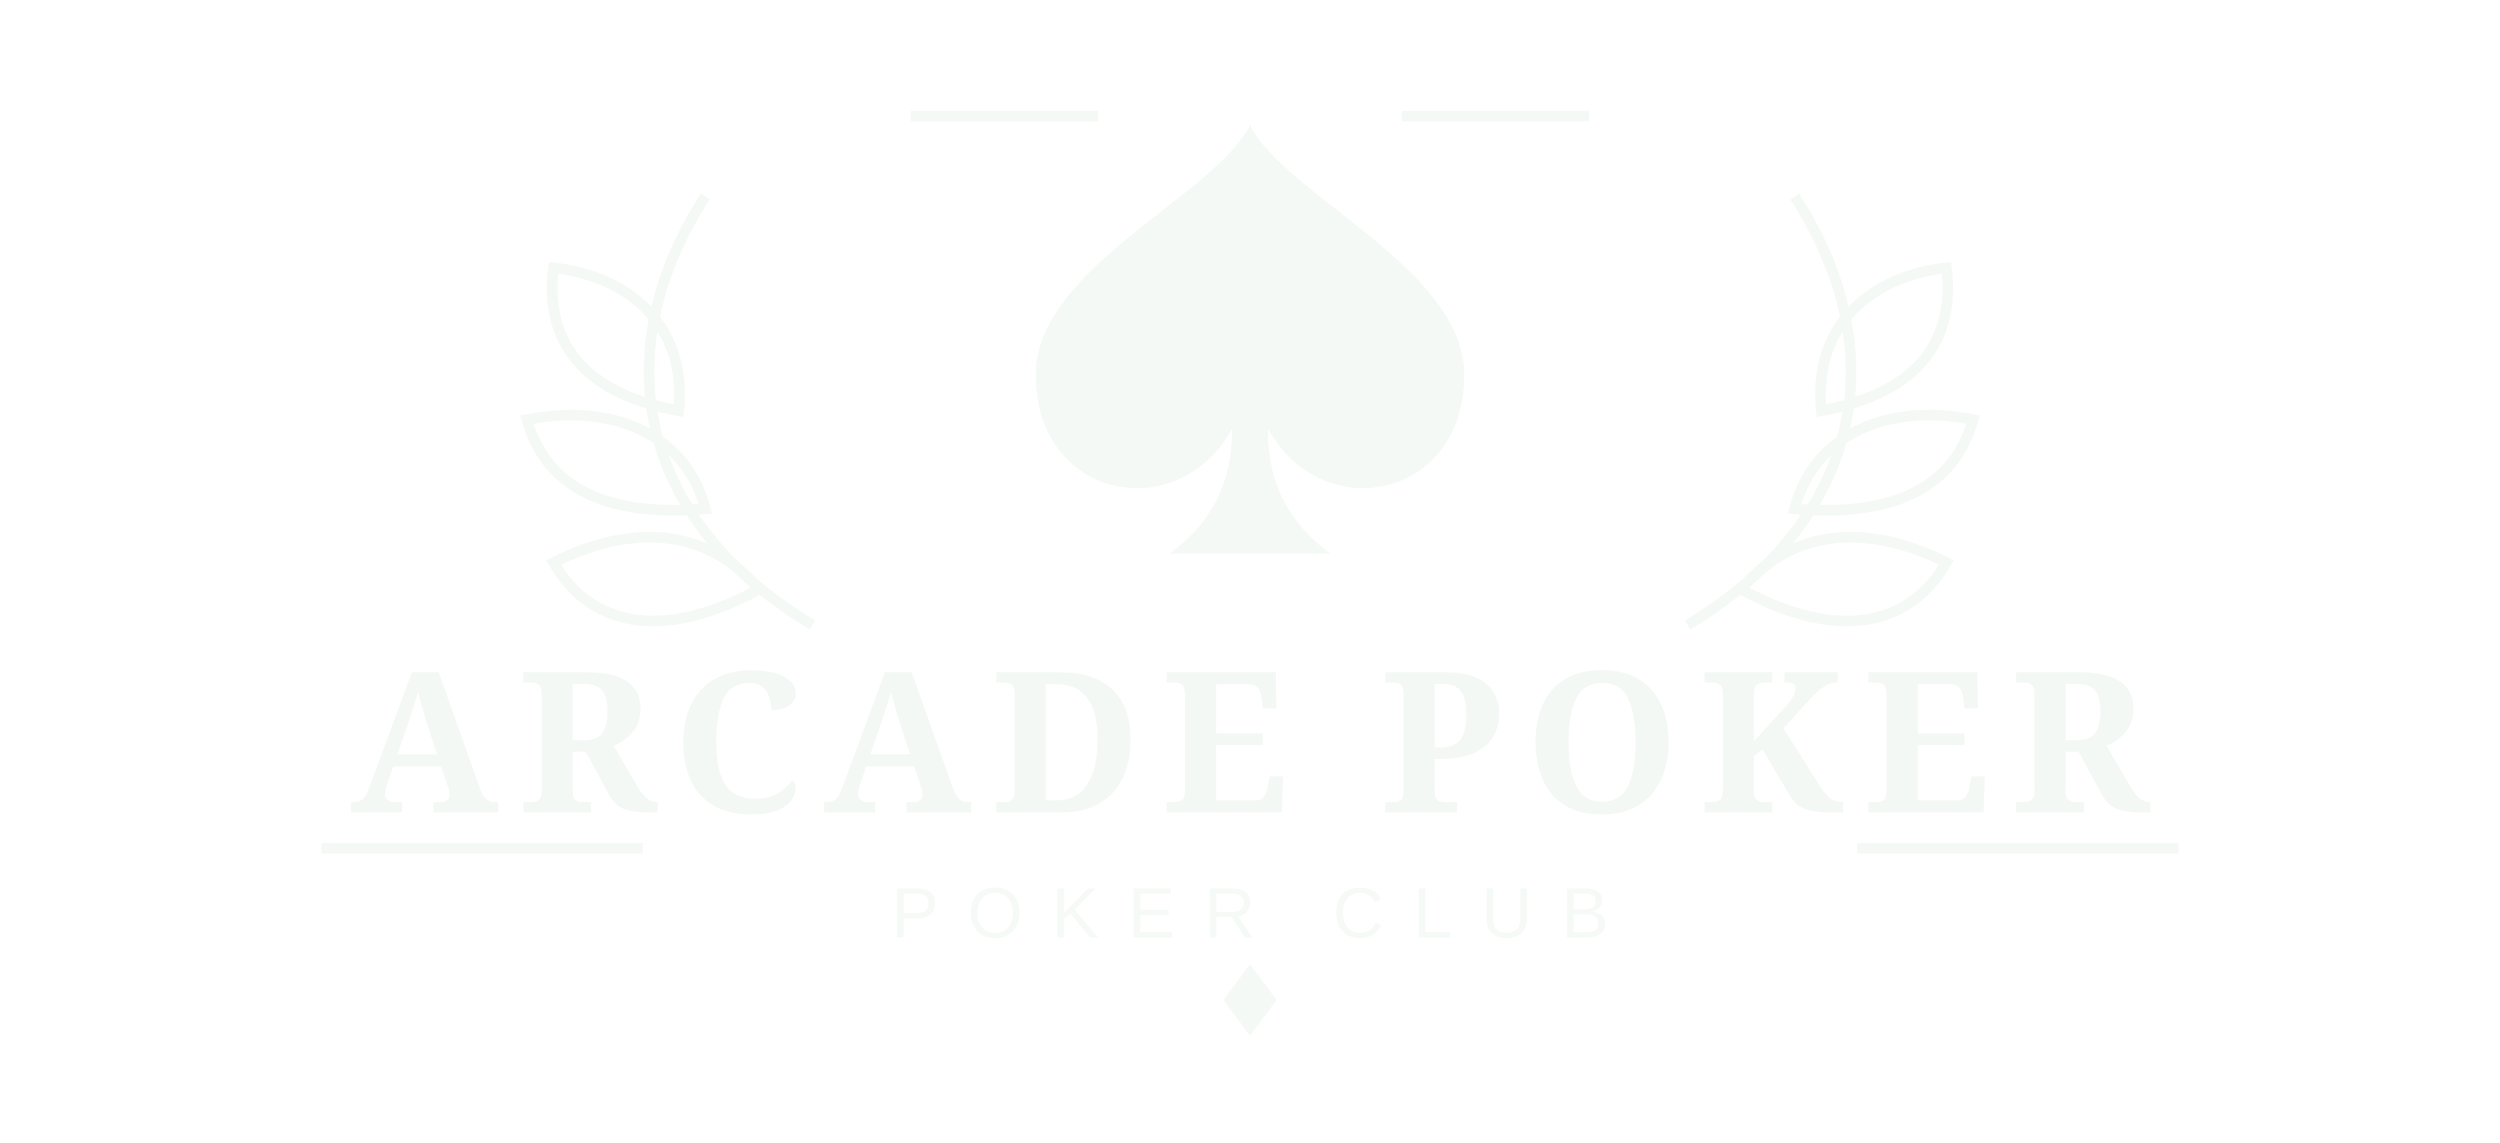
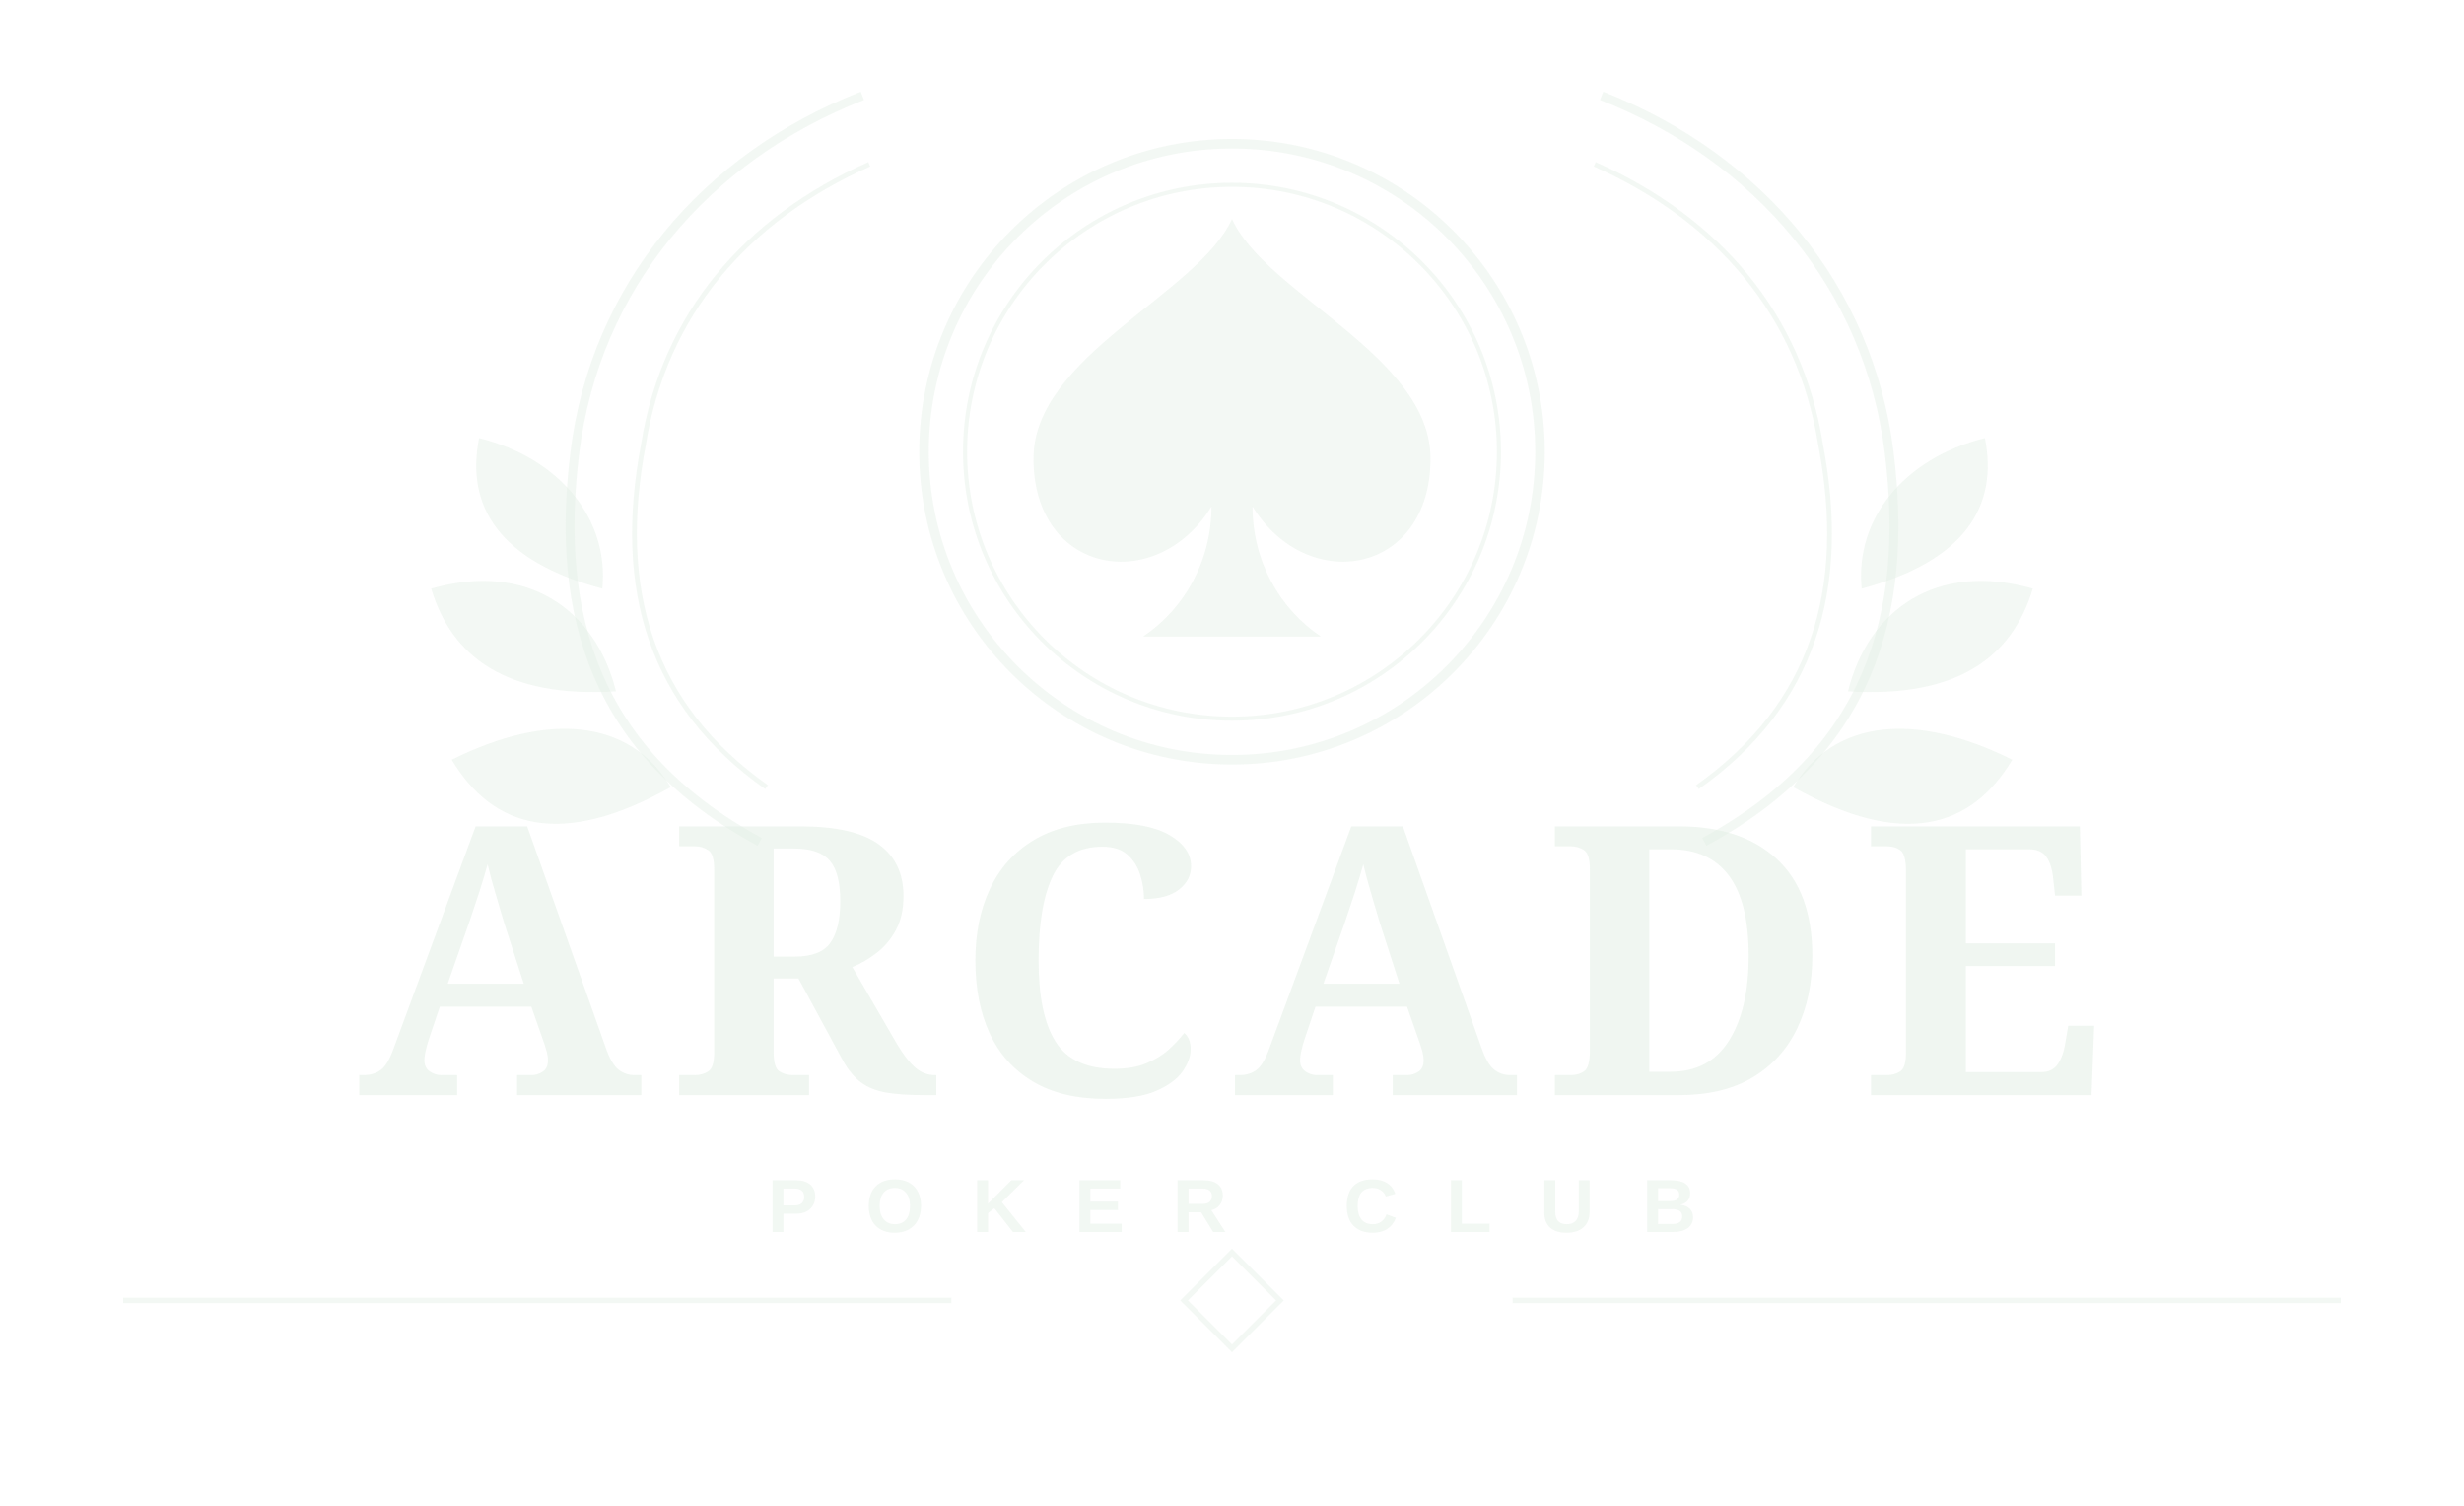
- <svg xmlns="http://www.w3.org/2000/svg" width="280" height="128" viewBox="0 0 280 128">
-   <g fill="none" stroke="#e2eee4" stroke-width="1.2" opacity=".35">
-     <path d="M91 70C71 58 68 39 79 22M189 70C209 58 212 39 201 22" />
-     <path d="M76 46C65 44 61 38 62 30C71 31 77 37 76 46ZM79 57C67 58 61 54 59 47C69 45 77 49 79 57ZM85 66C74 72 66 70 62 63C72 58 80 60 85 66ZM204 46C215 44 219 38 218 30C209 31 203 37 204 46ZM201 57C213 58 219 54 221 47C211 45 203 49 201 57ZM195 66C206 72 214 70 218 63C208 58 200 60 195 66Z" />
-     <path d="M102 13H123M157 13H178M36 95H72M208 95H244" />
+ <svg xmlns="http://www.w3.org/2000/svg" width="360" height="220" viewBox="0 0 360 220">
+   <g fill="none" stroke="#e2eee4" opacity=".40">
+     <path d="M111 123C87 110 81 90 84 66C87 42 103 23 126 14M249 123C273 110 279 90 276 66C273 42 257 23 234 14" stroke-width="1.3" />
+     <path d="M112 115C95 103 90 86 94 65C97 46 109 32 127 24M248 115C265 103 270 86 266 65C263 46 251 32 233 24" stroke-width=".7" />
+     <circle cx="180" cy="66" r="45" stroke-width="1.4" />
+     <circle cx="180" cy="66" r="39" stroke-width=".6" />
+     <path d="M18 190H139M221 190H342M180 183l7 7-7 7-7-7z" stroke-width=".8" />
  </g>
-   <g fill="#e2eee4" opacity=".35">
-     <path d="M140 14C136 22 116 30 116 42C116 56 132 59 138 48C138 55 135 59 131 62H149C145 59 142 55 142 48C148 59 164 56 164 42C164 30 144 22 140 14Z" />
-     <path d="M140 116l3-4-3-4-3 4z" />
+   <g fill="#e2eee4" opacity=".42">
+     <path d="M88 86C73 82 68 74 70 64C82 67 89 76 88 86ZM90 101C74 102 66 96 63 86C77 82 87 89 90 101ZM98 115C82 124 72 121 66 111C80 104 92 105 98 115ZM272 86C287 82 292 74 290 64C278 67 271 76 272 86ZM270 101C286 102 294 96 297 86C283 82 273 89 270 101ZM262 115C278 124 288 121 294 111C280 104 268 105 262 115Z" />
+     <path d="M180 32C175 43 151 52 151 67C151 84 169 87 177 74C177 82 173 89 167 93H193C187 89 183 82 183 74C191 87 209 84 209 67C209 52 185 43 180 32Z" />
  </g>
-   <text x="140" y="91" text-anchor="middle" font-family="Georgia,serif" font-size="22" font-weight="bold" letter-spacing="2.2" fill="#e2eee4" opacity=".40">ARCADE POKER</text>
-   <text x="140" y="105" text-anchor="middle" font-family="Arial,sans-serif" font-size="8" letter-spacing="3.2" fill="#e2eee4" opacity=".30">POKER CLUB</text>
+   <text x="180" y="160" text-anchor="middle" font-family="Georgia,serif" font-size="55" font-weight="bold" letter-spacing="4" fill="#e2eee4" opacity=".52">ARCADE</text>
+   <text x="180" y="180" text-anchor="middle" font-family="Arial,sans-serif" font-size="11" font-weight="bold" letter-spacing="7" fill="#e2eee4" opacity=".44">POKER CLUB</text>
</svg>
